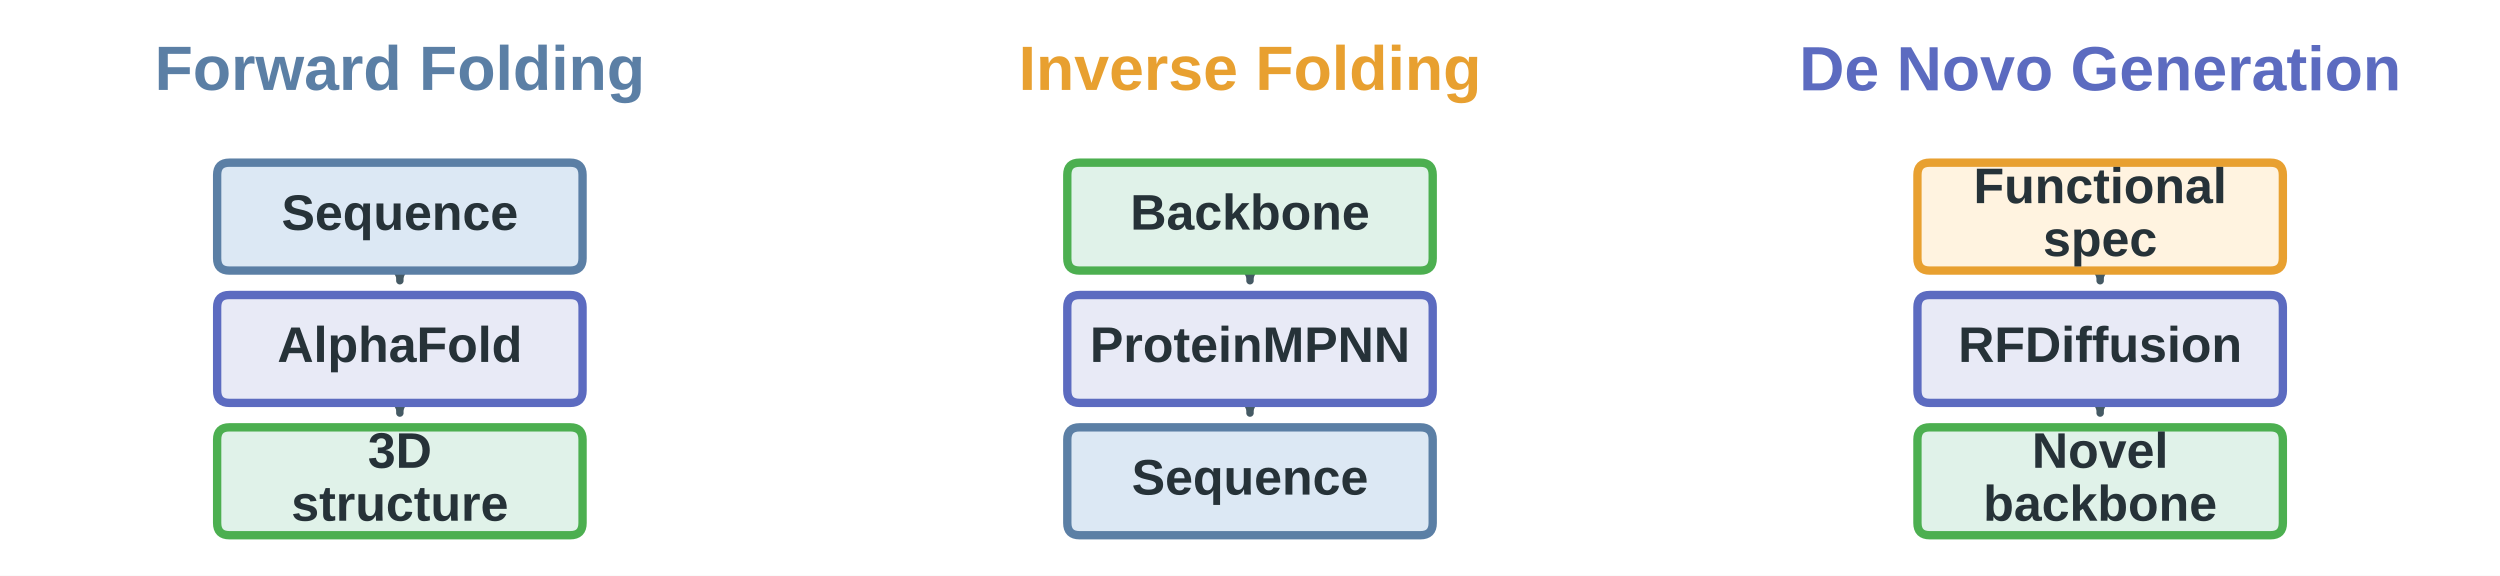
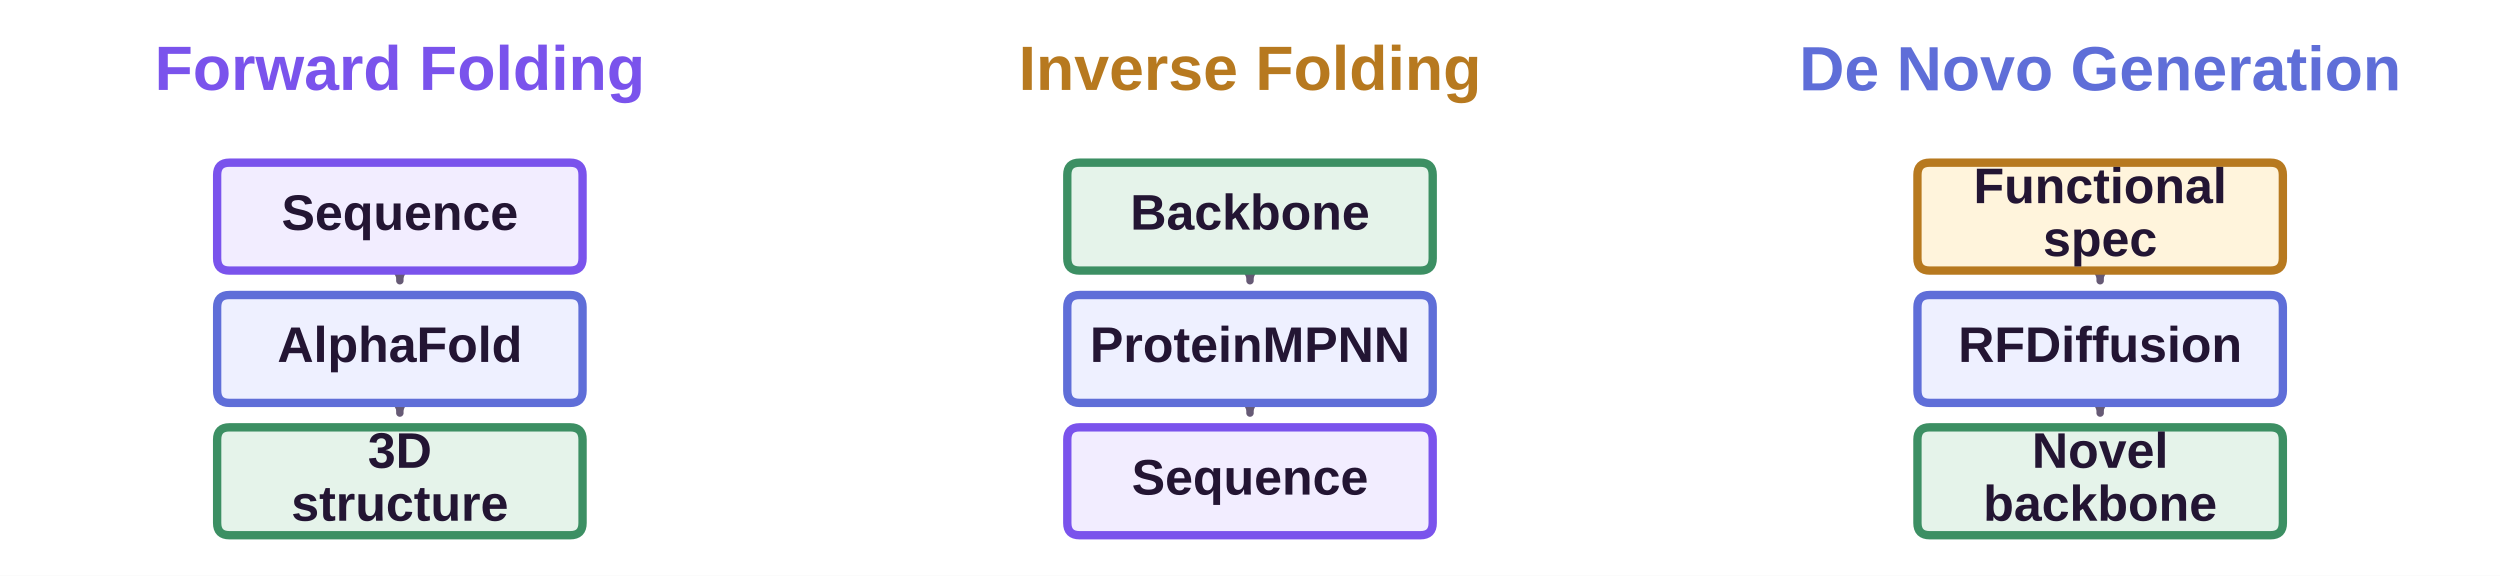
<svg xmlns="http://www.w3.org/2000/svg" width="538.92pt" height="124.114pt" viewBox="0 0 538.92 124.114" version="1.1">
  <defs>
    <style type="text/css">*{stroke-linejoin: round; stroke-linecap: butt}</style>
  </defs>
  <g id="figure_1">
    <g id="patch_1">
      <path d="M 0 124.114  L 538.92 124.114  L 538.92 0  L 0 0  z " style="fill: #ffffff" />
    </g>
    <g id="axes_1">
      <g id="patch_2">
-         <path d="M 86.194 60.521  Q 86.194 60.96 86.194 59.61  " clip-path="url(#pcb426951e8)" style="fill: none; stroke: #455a64; stroke-width: 1.6; stroke-linecap: round" />
-         <path d="M 88.994 54.01  L 86.194 59.61  L 83.394 54.01  z " clip-path="url(#pcb426951e8)" style="fill: #455a64; stroke: #455a64; stroke-width: 1.6; stroke-linecap: round" />
+         <path d="M 86.194 60.521  Q 86.194 60.96 86.194 59.61  " clip-path="url(#p9c78ec680e)" style="fill: none; stroke: #665a75; stroke-width: 1.6; stroke-linecap: round" />
+         <path d="M 88.994 54.01  L 86.194 59.61  L 83.394 54.01  z " clip-path="url(#p9c78ec680e)" style="fill: #665a75; stroke: #665a75; stroke-width: 1.6; stroke-linecap: round" />
      </g>
      <g id="patch_3">
-         <path d="M 86.194 89.047  Q 86.194 89.485 86.194 88.135  " clip-path="url(#pcb426951e8)" style="fill: none; stroke: #455a64; stroke-width: 1.6; stroke-linecap: round" />
-         <path d="M 88.994 82.535  L 86.194 88.135  L 83.394 82.535  z " clip-path="url(#pcb426951e8)" style="fill: #455a64; stroke: #455a64; stroke-width: 1.6; stroke-linecap: round" />
+         <path d="M 86.194 89.047  Q 86.194 89.485 86.194 88.135  " clip-path="url(#p9c78ec680e)" style="fill: none; stroke: #665a75; stroke-width: 1.6; stroke-linecap: round" />
+         <path d="M 88.994 82.535  L 86.194 88.135  L 83.394 82.535  z " clip-path="url(#p9c78ec680e)" style="fill: #665a75; stroke: #665a75; stroke-width: 1.6; stroke-linecap: round" />
      </g>
      <g id="text_1">
-         <text style="font-weight: 700; font-size: 13.5px; font-family: 'Arial'; text-anchor: middle; fill: #5b7fa5" x="86.194" y="19.388" transform="rotate(-0 86.19398 19.38797)">Forward Folding</text>
+         <text style="font-weight: 700; font-size: 13.5px; font-family: 'Arial'; text-anchor: middle; fill: #7a53ec" x="86.194" y="19.388" transform="rotate(-0 86.19398 19.38797)">Forward Folding</text>
      </g>
      <g id="patch_4">
-         <path d="M 49.44 58.327  L 122.948 58.327  Q 125.581 58.327 125.581 55.694  L 125.581 37.7  Q 125.581 35.067 122.948 35.067  L 49.44 35.067  Q 46.807 35.067 46.807 37.7  L 46.807 55.694  Q 46.807 58.327 49.44 58.327  z " clip-path="url(#pcb426951e8)" style="fill: #dce8f4; stroke: #5b7fa5; stroke-width: 1.8; stroke-linejoin: miter" />
+         <path d="M 49.44 58.327  L 122.948 58.327  Q 125.581 58.327 125.581 55.694  L 125.581 37.7  Q 125.581 35.067 122.948 35.067  L 49.44 35.067  Q 46.807 35.067 46.807 37.7  L 46.807 55.694  Q 46.807 58.327 49.44 58.327  z " clip-path="url(#p9c78ec680e)" style="fill: #f2edff; stroke: #7a53ec; stroke-width: 1.8; stroke-linejoin: miter" />
      </g>
      <g id="patch_5">
-         <path d="M 49.44 86.852  L 122.948 86.852  Q 125.581 86.852 125.581 84.219  L 125.581 66.226  Q 125.581 63.593 122.948 63.593  L 49.44 63.593  Q 46.807 63.593 46.807 66.226  L 46.807 84.219  Q 46.807 86.852 49.44 86.852  z " clip-path="url(#pcb426951e8)" style="fill: #e8eaf6; stroke: #5c6bc0; stroke-width: 1.8; stroke-linejoin: miter" />
+         <path d="M 49.44 86.852  L 122.948 86.852  Q 125.581 86.852 125.581 84.219  L 125.581 66.226  Q 125.581 63.593 122.948 63.593  L 49.44 63.593  Q 46.807 63.593 46.807 66.226  L 46.807 84.219  Q 46.807 86.852 49.44 86.852  z " clip-path="url(#p9c78ec680e)" style="fill: #eef0ff; stroke: #5f6ed8; stroke-width: 1.8; stroke-linejoin: miter" />
      </g>
      <g id="patch_6">
-         <path d="M 49.44 115.378  L 122.948 115.378  Q 125.581 115.378 125.581 112.745  L 125.581 94.752  Q 125.581 92.119 122.948 92.119  L 49.44 92.119  Q 46.807 92.119 46.807 94.752  L 46.807 112.745  Q 46.807 115.378 49.44 115.378  z " clip-path="url(#pcb426951e8)" style="fill: #e0f2e9; stroke: #4caf50; stroke-width: 1.8; stroke-linejoin: miter" />
+         <path d="M 49.44 115.378  L 122.948 115.378  Q 125.581 115.378 125.581 112.745  L 125.581 94.752  Q 125.581 92.119 122.948 92.119  L 49.44 92.119  Q 46.807 92.119 46.807 94.752  L 46.807 112.745  Q 46.807 115.378 49.44 115.378  z " clip-path="url(#p9c78ec680e)" style="fill: #e5f3ea; stroke: #3c8f63; stroke-width: 1.8; stroke-linejoin: miter" />
      </g>
      <g id="text_2">
-         <text style="font-weight: 700; font-size: 10.8px; font-family: 'Arial'; text-anchor: middle; fill: #263238" x="86.194" y="49.562" transform="rotate(-0 86.19398 49.56236)">Sequence</text>
+         <text style="font-weight: 700; font-size: 10.8px; font-family: 'Arial'; text-anchor: middle; fill: #231533" x="86.194" y="49.562" transform="rotate(-0 86.19398 49.56236)">Sequence</text>
      </g>
      <g id="text_3">
-         <text style="font-weight: 700; font-size: 10.8px; font-family: 'Arial'; text-anchor: middle; fill: #263238" x="86.194" y="78.022" transform="rotate(-0 86.19398 78.02215)">AlphaFold</text>
+         <text style="font-weight: 700; font-size: 10.8px; font-family: 'Arial'; text-anchor: middle; fill: #231533" x="86.194" y="78.022" transform="rotate(-0 86.19398 78.02215)">AlphaFold</text>
      </g>
      <g id="text_4">
-         <text style="font-weight: 700; font-size: 10.8px; font-family: 'Arial'; fill: #263238" transform="translate(79.29126 100.8438)">3D</text>
-         <text style="font-weight: 700; font-size: 10.8px; font-family: 'Arial'; fill: #263238" transform="translate(62.78919 112.2517)">structure</text>
+         <text style="font-weight: 700; font-size: 10.8px; font-family: 'Arial'; fill: #231533" transform="translate(79.29126 100.8438)">3D</text>
+         <text style="font-weight: 700; font-size: 10.8px; font-family: 'Arial'; fill: #231533" transform="translate(62.78919 112.2517)">structure</text>
      </g>
    </g>
    <g id="axes_2">
      <g id="patch_7">
-         <path d="M 269.46 60.521  Q 269.46 60.96 269.46 59.61  " clip-path="url(#pdb69f51d3a)" style="fill: none; stroke: #455a64; stroke-width: 1.6; stroke-linecap: round" />
-         <path d="M 272.26 54.01  L 269.46 59.61  L 266.66 54.01  z " clip-path="url(#pdb69f51d3a)" style="fill: #455a64; stroke: #455a64; stroke-width: 1.6; stroke-linecap: round" />
+         <path d="M 269.46 60.521  Q 269.46 60.96 269.46 59.61  " clip-path="url(#p1d88a28b4b)" style="fill: none; stroke: #665a75; stroke-width: 1.6; stroke-linecap: round" />
+         <path d="M 272.26 54.01  L 269.46 59.61  L 266.66 54.01  z " clip-path="url(#p1d88a28b4b)" style="fill: #665a75; stroke: #665a75; stroke-width: 1.6; stroke-linecap: round" />
      </g>
      <g id="patch_8">
-         <path d="M 269.46 89.047  Q 269.46 89.485 269.46 88.135  " clip-path="url(#pdb69f51d3a)" style="fill: none; stroke: #455a64; stroke-width: 1.6; stroke-linecap: round" />
-         <path d="M 272.26 82.535  L 269.46 88.135  L 266.66 82.535  z " clip-path="url(#pdb69f51d3a)" style="fill: #455a64; stroke: #455a64; stroke-width: 1.6; stroke-linecap: round" />
+         <path d="M 269.46 89.047  Q 269.46 89.485 269.46 88.135  " clip-path="url(#p1d88a28b4b)" style="fill: none; stroke: #665a75; stroke-width: 1.6; stroke-linecap: round" />
+         <path d="M 272.26 82.535  L 269.46 88.135  L 266.66 82.535  z " clip-path="url(#p1d88a28b4b)" style="fill: #665a75; stroke: #665a75; stroke-width: 1.6; stroke-linecap: round" />
      </g>
      <g id="text_5">
-         <text style="font-weight: 700; font-size: 13.5px; font-family: 'Arial'; text-anchor: middle; fill: #e8a030" x="269.46" y="19.388" transform="rotate(-0 269.46 19.38797)">Inverse Folding</text>
+         <text style="font-weight: 700; font-size: 13.5px; font-family: 'Arial'; text-anchor: middle; fill: #b7791f" x="269.46" y="19.388" transform="rotate(-0 269.46 19.38797)">Inverse Folding</text>
      </g>
      <g id="patch_9">
-         <path d="M 232.706 58.327  L 306.214 58.327  Q 308.847 58.327 308.847 55.694  L 308.847 37.7  Q 308.847 35.067 306.214 35.067  L 232.706 35.067  Q 230.073 35.067 230.073 37.7  L 230.073 55.694  Q 230.073 58.327 232.706 58.327  z " clip-path="url(#pdb69f51d3a)" style="fill: #e0f2e9; stroke: #4caf50; stroke-width: 1.8; stroke-linejoin: miter" />
+         <path d="M 232.706 58.327  L 306.214 58.327  Q 308.847 58.327 308.847 55.694  L 308.847 37.7  Q 308.847 35.067 306.214 35.067  L 232.706 35.067  Q 230.073 35.067 230.073 37.7  L 230.073 55.694  Q 230.073 58.327 232.706 58.327  z " clip-path="url(#p1d88a28b4b)" style="fill: #e5f3ea; stroke: #3c8f63; stroke-width: 1.8; stroke-linejoin: miter" />
      </g>
      <g id="patch_10">
-         <path d="M 232.706 86.852  L 306.214 86.852  Q 308.847 86.852 308.847 84.219  L 308.847 66.226  Q 308.847 63.593 306.214 63.593  L 232.706 63.593  Q 230.073 63.593 230.073 66.226  L 230.073 84.219  Q 230.073 86.852 232.706 86.852  z " clip-path="url(#pdb69f51d3a)" style="fill: #e8eaf6; stroke: #5c6bc0; stroke-width: 1.8; stroke-linejoin: miter" />
+         <path d="M 232.706 86.852  L 306.214 86.852  Q 308.847 86.852 308.847 84.219  L 308.847 66.226  Q 308.847 63.593 306.214 63.593  L 232.706 63.593  Q 230.073 63.593 230.073 66.226  L 230.073 84.219  Q 230.073 86.852 232.706 86.852  z " clip-path="url(#p1d88a28b4b)" style="fill: #eef0ff; stroke: #5f6ed8; stroke-width: 1.8; stroke-linejoin: miter" />
      </g>
      <g id="patch_11">
-         <path d="M 232.706 115.378  L 306.214 115.378  Q 308.847 115.378 308.847 112.745  L 308.847 94.752  Q 308.847 92.119 306.214 92.119  L 232.706 92.119  Q 230.073 92.119 230.073 94.752  L 230.073 112.745  Q 230.073 115.378 232.706 115.378  z " clip-path="url(#pdb69f51d3a)" style="fill: #dce8f4; stroke: #5b7fa5; stroke-width: 1.8; stroke-linejoin: miter" />
+         <path d="M 232.706 115.378  L 306.214 115.378  Q 308.847 115.378 308.847 112.745  L 308.847 94.752  Q 308.847 92.119 306.214 92.119  L 232.706 92.119  Q 230.073 92.119 230.073 94.752  L 230.073 112.745  Q 230.073 115.378 232.706 115.378  z " clip-path="url(#p1d88a28b4b)" style="fill: #f2edff; stroke: #7a53ec; stroke-width: 1.8; stroke-linejoin: miter" />
      </g>
      <g id="text_6">
-         <text style="font-weight: 700; font-size: 10.8px; font-family: 'Arial'; text-anchor: middle; fill: #263238" x="269.46" y="49.497" transform="rotate(-0 269.46 49.49655)">Backbone</text>
+         <text style="font-weight: 700; font-size: 10.8px; font-family: 'Arial'; text-anchor: middle; fill: #231533" x="269.46" y="49.497" transform="rotate(-0 269.46 49.49655)">Backbone</text>
      </g>
      <g id="text_7">
-         <text style="font-weight: 700; font-size: 10.8px; font-family: 'Arial'; text-anchor: middle; fill: #263238" x="269.46" y="78.022" transform="rotate(-0 269.46 78.02215)">ProteinMPNN</text>
+         <text style="font-weight: 700; font-size: 10.8px; font-family: 'Arial'; text-anchor: middle; fill: #231533" x="269.46" y="78.022" transform="rotate(-0 269.46 78.02215)">ProteinMPNN</text>
      </g>
      <g id="text_8">
-         <text style="font-weight: 700; font-size: 10.8px; font-family: 'Arial'; text-anchor: middle; fill: #263238" x="269.46" y="106.614" transform="rotate(-0 269.46 106.6136)">Sequence</text>
+         <text style="font-weight: 700; font-size: 10.8px; font-family: 'Arial'; text-anchor: middle; fill: #231533" x="269.46" y="106.614" transform="rotate(-0 269.46 106.6136)">Sequence</text>
      </g>
    </g>
    <g id="axes_3">
      <g id="patch_12">
-         <path d="M 452.726 60.521  Q 452.726 60.96 452.726 59.61  " clip-path="url(#p01fc7a685c)" style="fill: none; stroke: #455a64; stroke-width: 1.6; stroke-linecap: round" />
-         <path d="M 455.526 54.01  L 452.726 59.61  L 449.926 54.01  z " clip-path="url(#p01fc7a685c)" style="fill: #455a64; stroke: #455a64; stroke-width: 1.6; stroke-linecap: round" />
+         <path d="M 452.726 60.521  Q 452.726 60.96 452.726 59.61  " clip-path="url(#p112198f945)" style="fill: none; stroke: #665a75; stroke-width: 1.6; stroke-linecap: round" />
+         <path d="M 455.526 54.01  L 452.726 59.61  L 449.926 54.01  z " clip-path="url(#p112198f945)" style="fill: #665a75; stroke: #665a75; stroke-width: 1.6; stroke-linecap: round" />
      </g>
      <g id="patch_13">
-         <path d="M 452.726 89.047  Q 452.726 89.485 452.726 88.135  " clip-path="url(#p01fc7a685c)" style="fill: none; stroke: #455a64; stroke-width: 1.6; stroke-linecap: round" />
-         <path d="M 455.526 82.535  L 452.726 88.135  L 449.926 82.535  z " clip-path="url(#p01fc7a685c)" style="fill: #455a64; stroke: #455a64; stroke-width: 1.6; stroke-linecap: round" />
+         <path d="M 452.726 89.047  Q 452.726 89.485 452.726 88.135  " clip-path="url(#p112198f945)" style="fill: none; stroke: #665a75; stroke-width: 1.6; stroke-linecap: round" />
+         <path d="M 455.526 82.535  L 452.726 88.135  L 449.926 82.535  z " clip-path="url(#p112198f945)" style="fill: #665a75; stroke: #665a75; stroke-width: 1.6; stroke-linecap: round" />
      </g>
      <g id="text_9">
-         <text style="font-weight: 700; font-size: 13.5px; font-family: 'Arial'; text-anchor: middle; fill: #5c6bc0" x="452.726" y="19.477" transform="rotate(-0 452.726 19.47656)">De Novo Generation</text>
+         <text style="font-weight: 700; font-size: 13.5px; font-family: 'Arial'; text-anchor: middle; fill: #5f6ed8" x="452.726" y="19.477" transform="rotate(-0 452.726 19.47656)">De Novo Generation</text>
      </g>
      <g id="patch_14">
-         <path d="M 415.972 58.327  L 489.48 58.327  Q 492.113 58.327 492.113 55.694  L 492.113 37.7  Q 492.113 35.067 489.48 35.067  L 415.972 35.067  Q 413.339 35.067 413.339 37.7  L 413.339 55.694  Q 413.339 58.327 415.972 58.327  z " clip-path="url(#p01fc7a685c)" style="fill: #fff3e0; stroke: #e8a030; stroke-width: 1.8; stroke-linejoin: miter" />
+         <path d="M 415.972 58.327  L 489.48 58.327  Q 492.113 58.327 492.113 55.694  L 492.113 37.7  Q 492.113 35.067 489.48 35.067  L 415.972 35.067  Q 413.339 35.067 413.339 37.7  L 413.339 55.694  Q 413.339 58.327 415.972 58.327  z " clip-path="url(#p112198f945)" style="fill: #fff4dc; stroke: #b7791f; stroke-width: 1.8; stroke-linejoin: miter" />
      </g>
      <g id="patch_15">
-         <path d="M 415.972 86.852  L 489.48 86.852  Q 492.113 86.852 492.113 84.219  L 492.113 66.226  Q 492.113 63.593 489.48 63.593  L 415.972 63.593  Q 413.339 63.593 413.339 66.226  L 413.339 84.219  Q 413.339 86.852 415.972 86.852  z " clip-path="url(#p01fc7a685c)" style="fill: #e8eaf6; stroke: #5c6bc0; stroke-width: 1.8; stroke-linejoin: miter" />
+         <path d="M 415.972 86.852  L 489.48 86.852  Q 492.113 86.852 492.113 84.219  L 492.113 66.226  Q 492.113 63.593 489.48 63.593  L 415.972 63.593  Q 413.339 63.593 413.339 66.226  L 413.339 84.219  Q 413.339 86.852 415.972 86.852  z " clip-path="url(#p112198f945)" style="fill: #eef0ff; stroke: #5f6ed8; stroke-width: 1.8; stroke-linejoin: miter" />
      </g>
      <g id="patch_16">
-         <path d="M 415.972 115.378  L 489.48 115.378  Q 492.113 115.378 492.113 112.745  L 492.113 94.752  Q 492.113 92.119 489.48 92.119  L 415.972 92.119  Q 413.339 92.119 413.339 94.752  L 413.339 112.745  Q 413.339 115.378 415.972 115.378  z " clip-path="url(#p01fc7a685c)" style="fill: #e0f2e9; stroke: #4caf50; stroke-width: 1.8; stroke-linejoin: miter" />
+         <path d="M 415.972 115.378  L 489.48 115.378  Q 492.113 115.378 492.113 112.745  L 492.113 94.752  Q 492.113 92.119 489.48 92.119  L 415.972 92.119  Q 413.339 92.119 413.339 94.752  L 413.339 112.745  Q 413.339 115.378 415.972 115.378  z " clip-path="url(#p112198f945)" style="fill: #e5f3ea; stroke: #3c8f63; stroke-width: 1.8; stroke-linejoin: miter" />
      </g>
      <g id="text_10">
-         <text style="font-weight: 700; font-size: 10.8px; font-family: 'Arial'; fill: #263238" transform="translate(425.4307 43.79263)">Functional</text>
-         <text style="font-weight: 700; font-size: 10.8px; font-family: 'Arial'; fill: #263238" transform="translate(440.4191 55.20047)">spec</text>
+         <text style="font-weight: 700; font-size: 10.8px; font-family: 'Arial'; fill: #231533" transform="translate(425.4307 43.79263)">Functional</text>
+         <text style="font-weight: 700; font-size: 10.8px; font-family: 'Arial'; fill: #231533" transform="translate(440.4191 55.20047)">spec</text>
      </g>
      <g id="text_11">
-         <text style="font-weight: 700; font-size: 10.8px; font-family: 'Arial'; text-anchor: middle; fill: #263238" x="452.726" y="78.022" transform="rotate(-0 452.726 78.02215)">RFDiffusion</text>
+         <text style="font-weight: 700; font-size: 10.8px; font-family: 'Arial'; text-anchor: middle; fill: #231533" x="452.726" y="78.022" transform="rotate(-0 452.726 78.02215)">RFDiffusion</text>
      </g>
      <g id="text_12">
-         <text style="font-weight: 700; font-size: 10.8px; font-family: 'Arial'; fill: #263238" transform="translate(438.022 100.8438)">Novel</text>
-         <text style="font-weight: 700; font-size: 10.8px; font-family: 'Arial'; fill: #263238" transform="translate(427.5215 112.2517)">backbone</text>
+         <text style="font-weight: 700; font-size: 10.8px; font-family: 'Arial'; fill: #231533" transform="translate(438.022 100.8438)">Novel</text>
+         <text style="font-weight: 700; font-size: 10.8px; font-family: 'Arial'; fill: #231533" transform="translate(427.5215 112.2517)">backbone</text>
      </g>
    </g>
  </g>
  <defs>
-     <clipPath id="pcb426951e8">
+     <clipPath id="p9c78ec680e">
      <rect x="7.2" y="7.2" width="157.988" height="109.714" />
    </clipPath>
-     <clipPath id="pdb69f51d3a">
+     <clipPath id="p1d88a28b4b">
      <rect x="190.466" y="7.2" width="157.988" height="109.714" />
    </clipPath>
-     <clipPath id="p01fc7a685c">
+     <clipPath id="p112198f945">
      <rect x="373.732" y="7.2" width="157.988" height="109.714" />
    </clipPath>
  </defs>
</svg>
